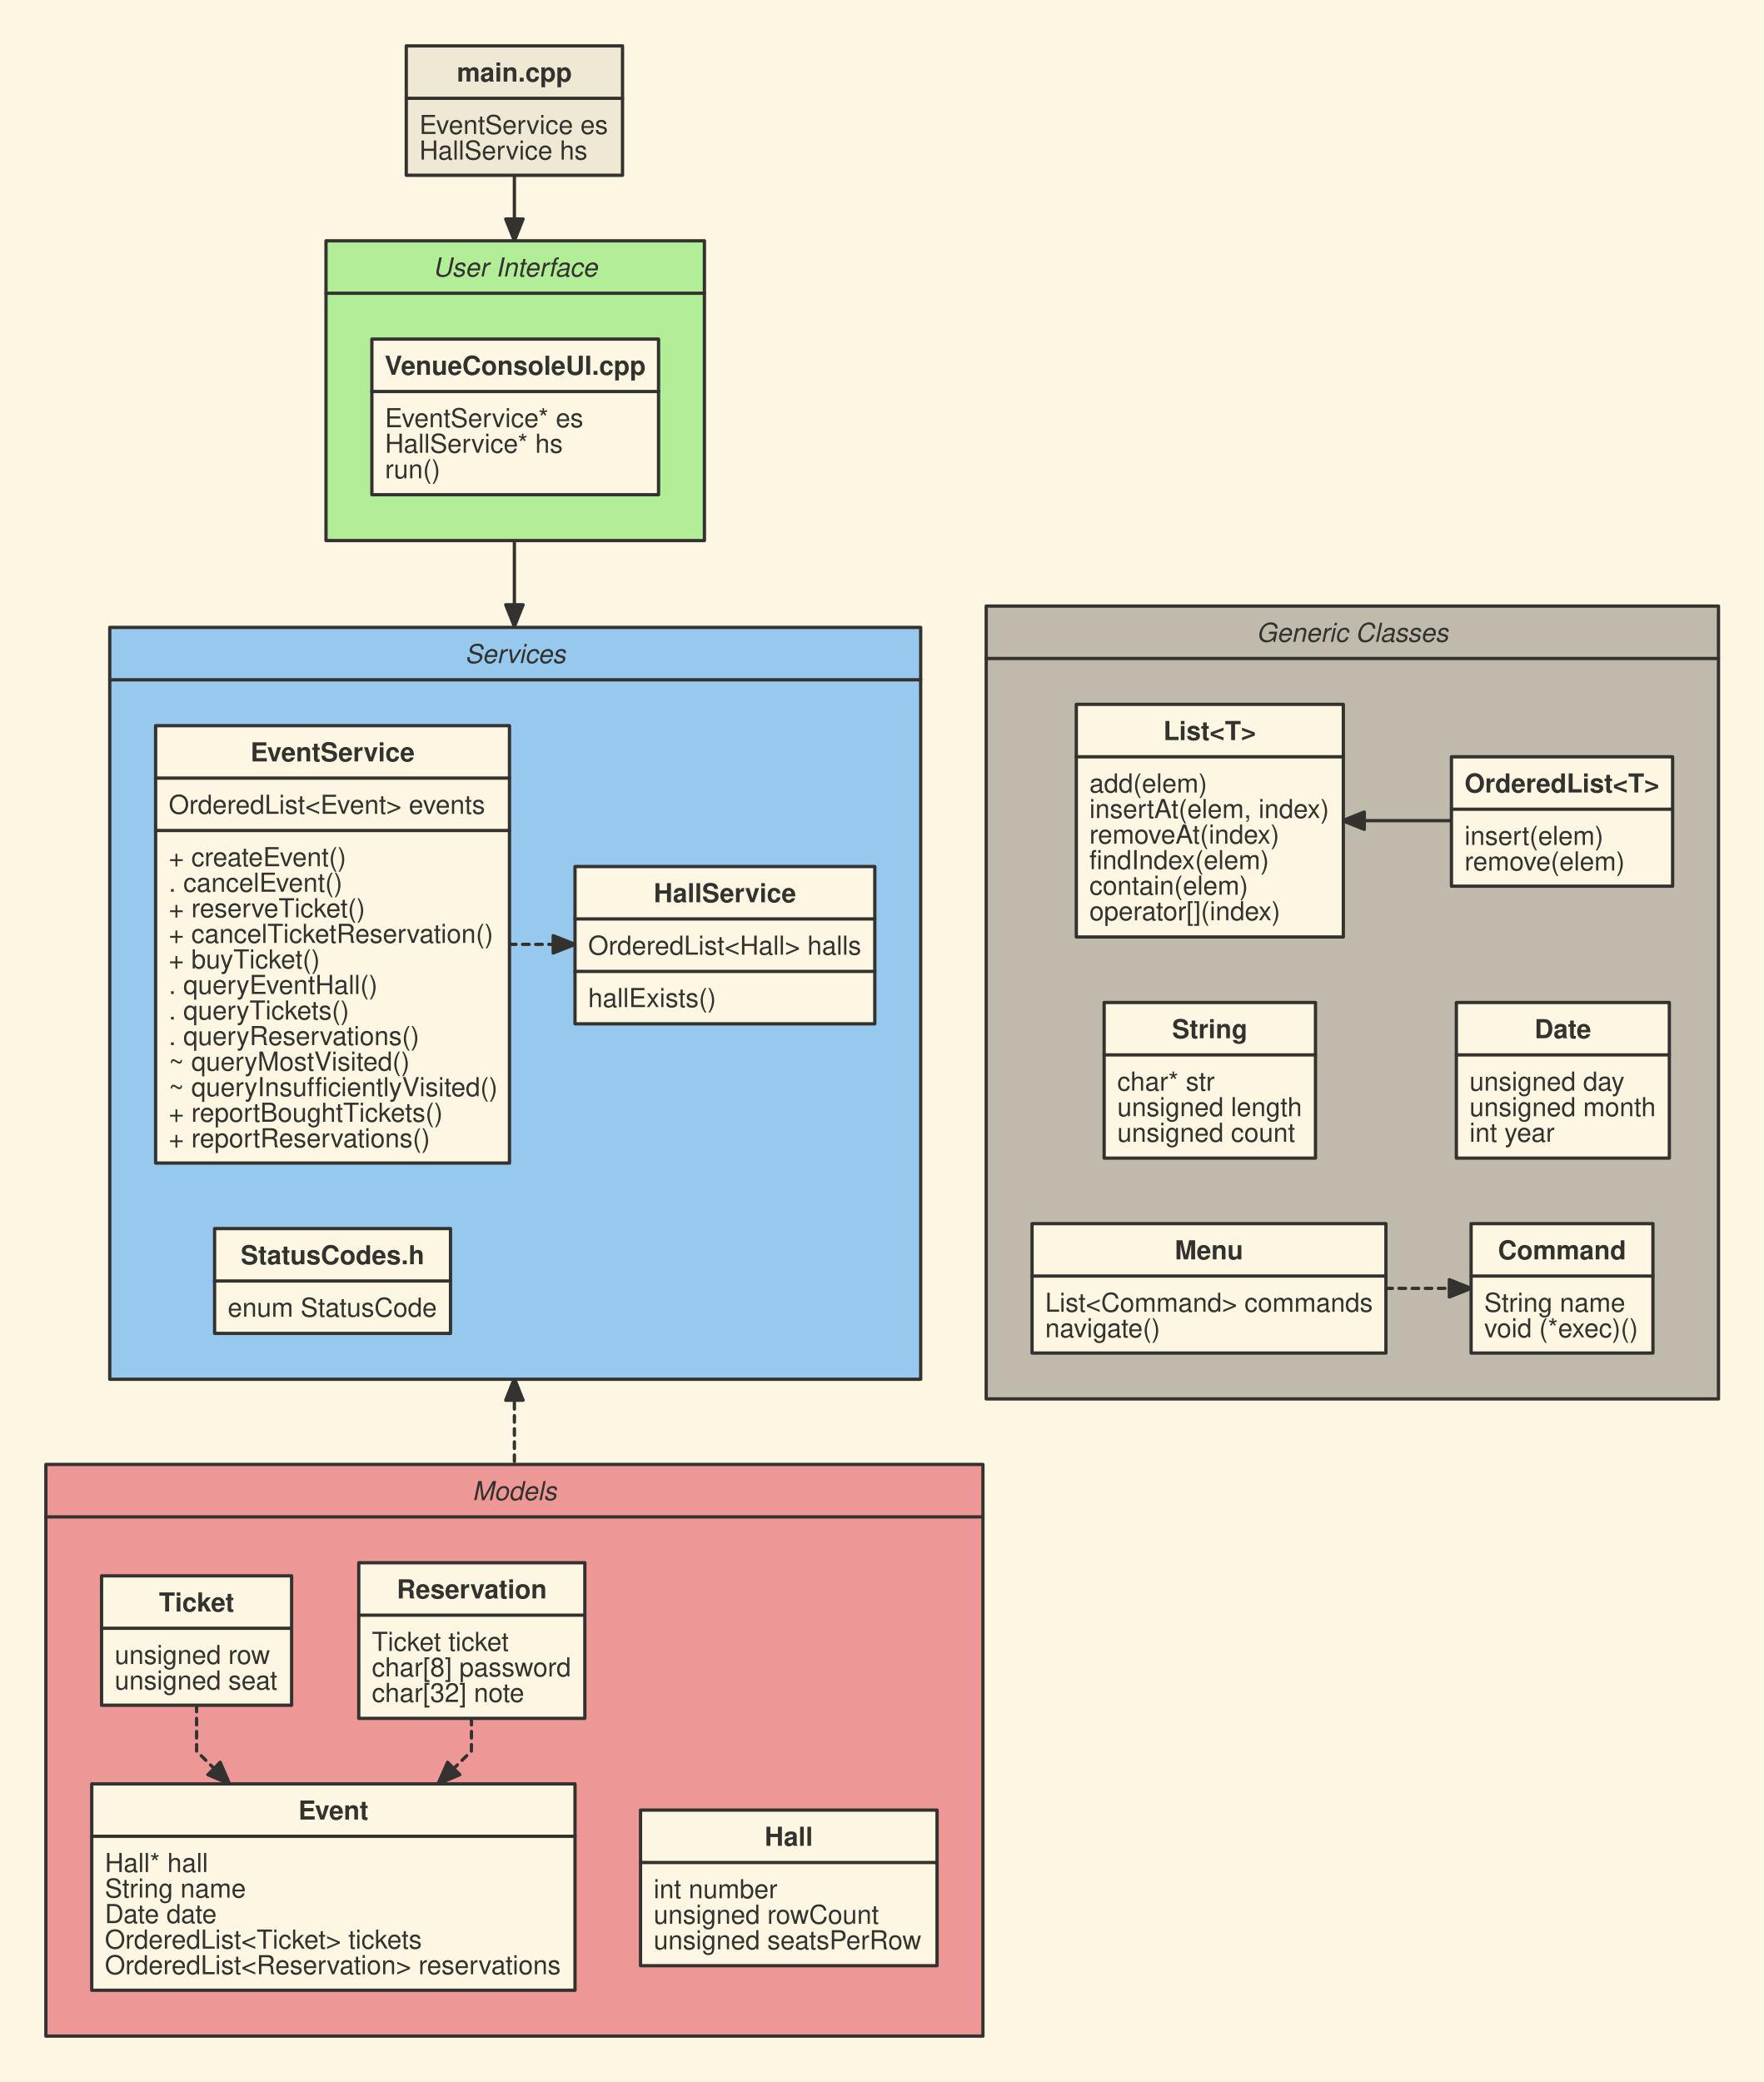
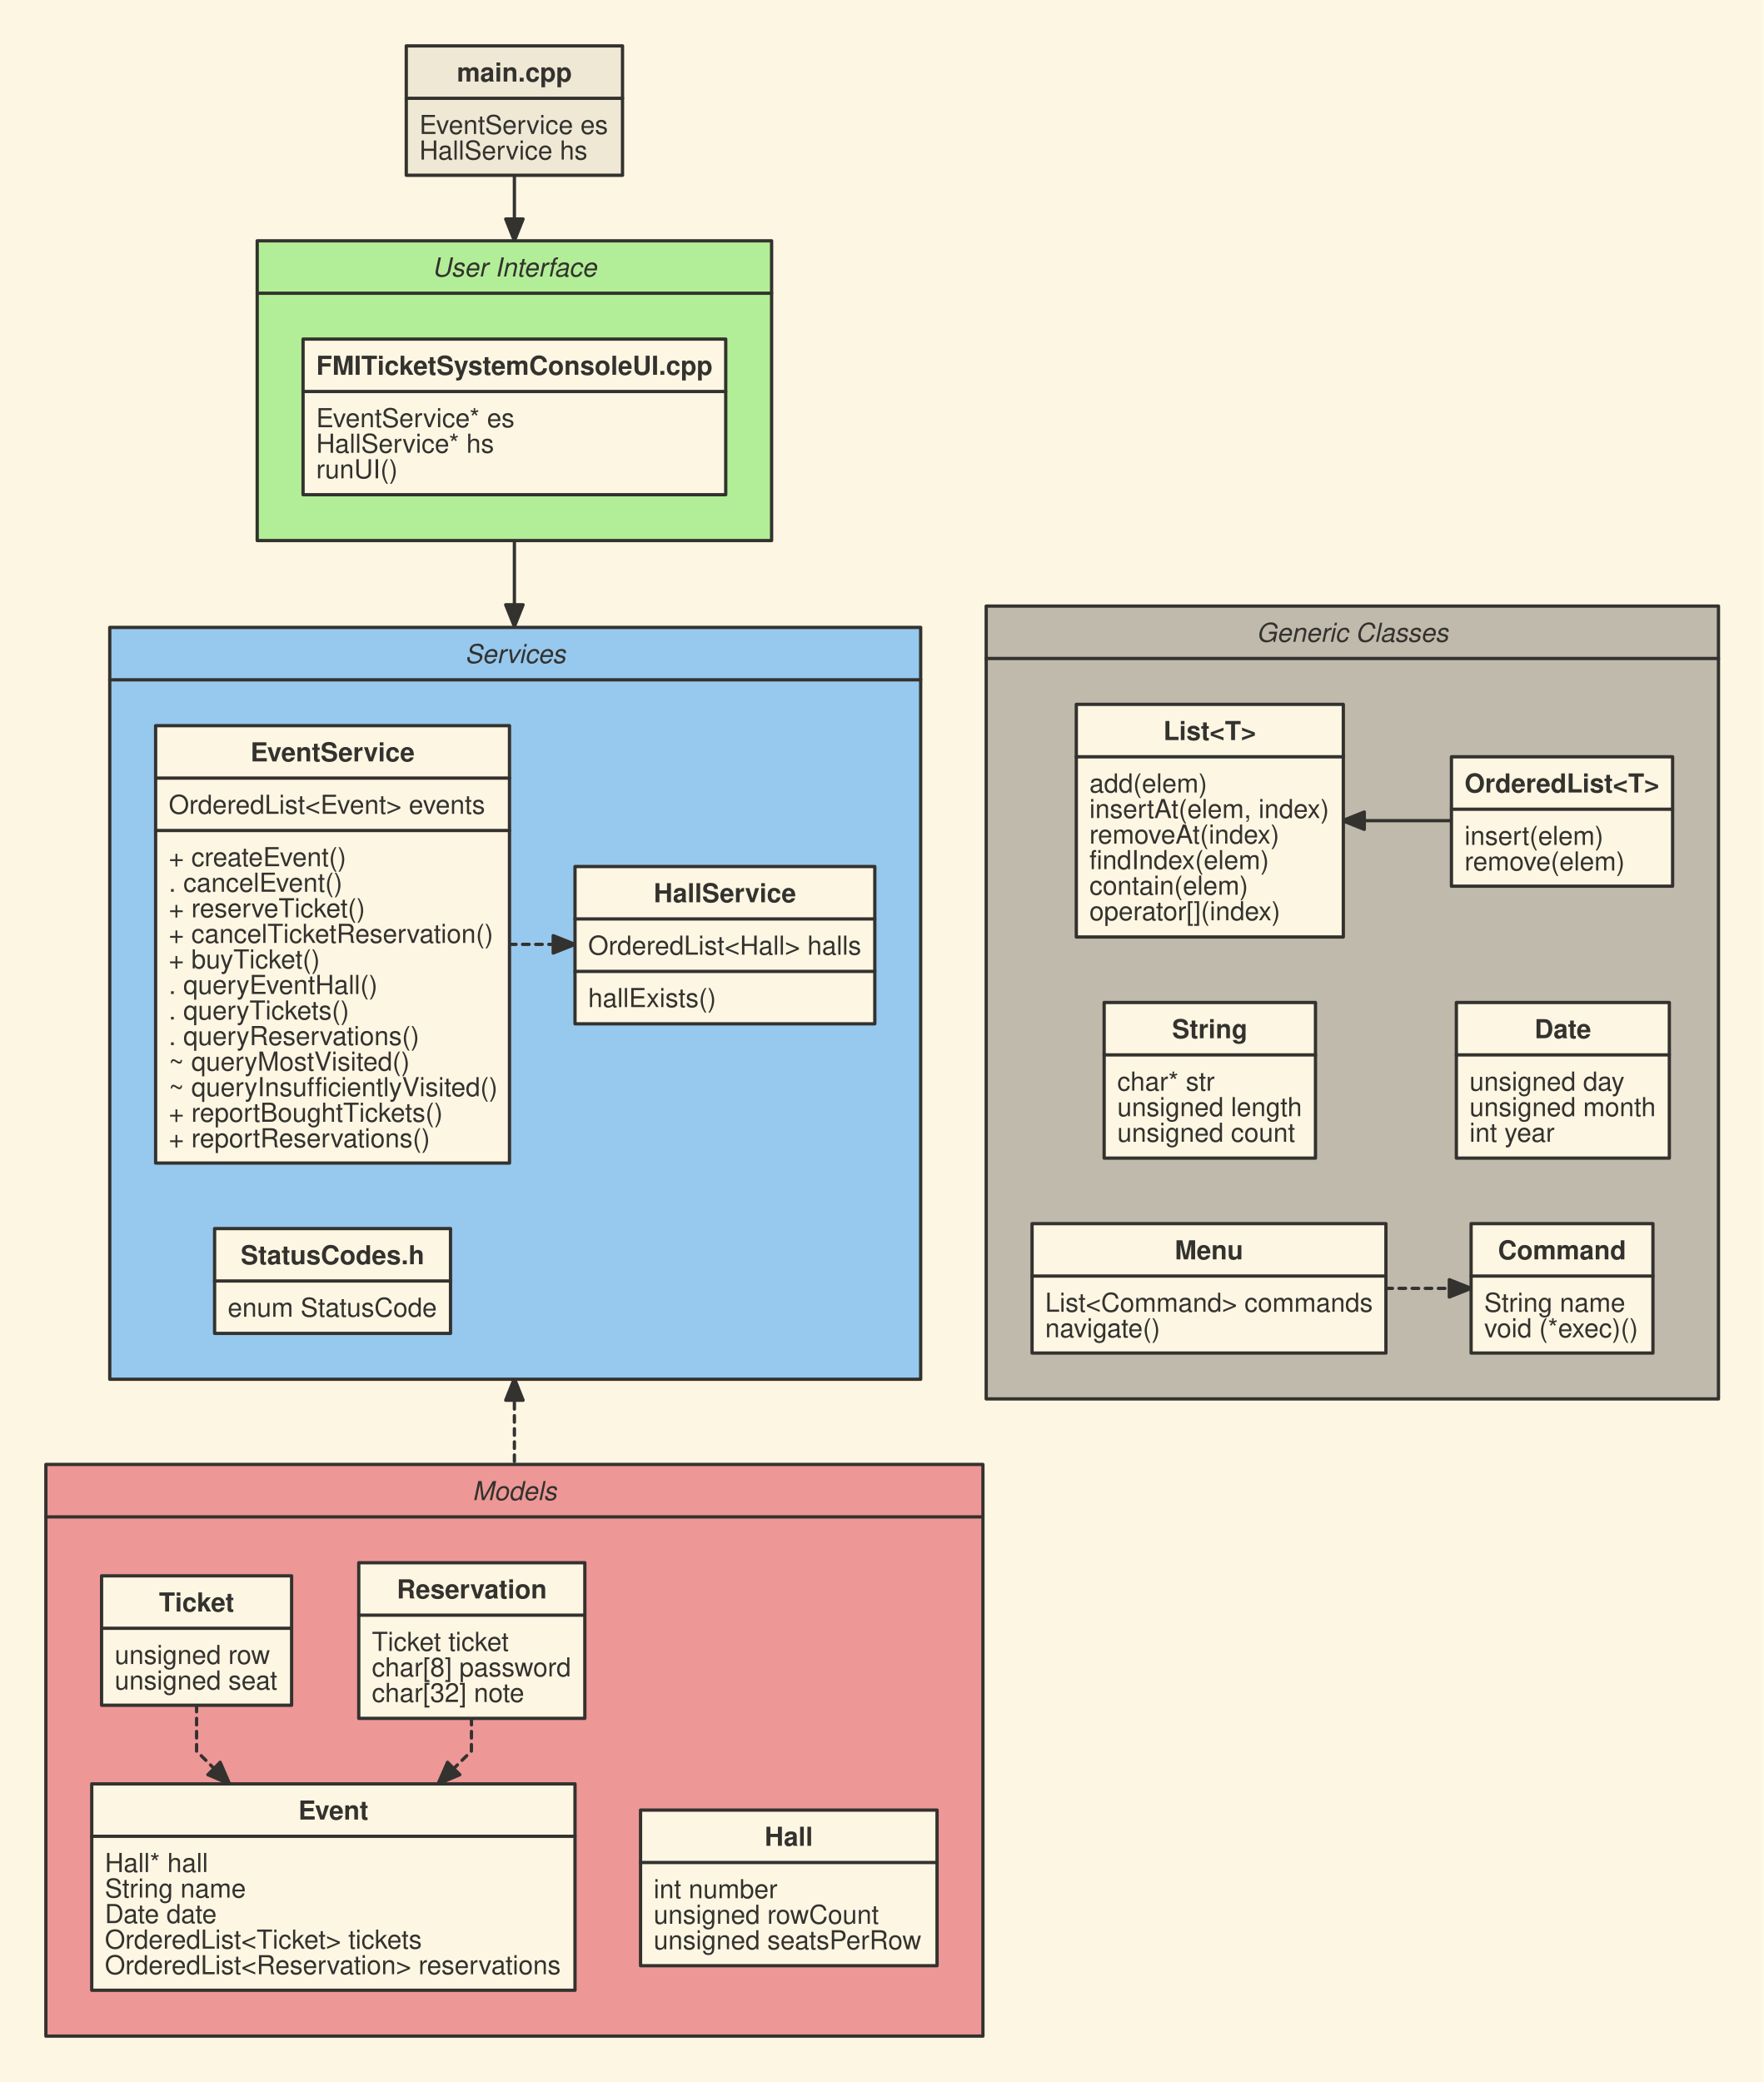
<svg xmlns="http://www.w3.org/2000/svg" version="1.1" baseProfile="full" width="1076.5" height="1271.0" viewbox="0 0 1076.5 1271">
  <g stroke-width="1.0" text-align="left" font="12pt Helvetica, Arial, sans-serif" font-size="12pt" font-family="Helvetica" font-weight="bold" font-style="normal">
    <g font-family="Helvetica" font-size="12pt" font-weight="bold" font-style="normal" stroke-width="2.0" stroke-linejoin="round" stroke-linecap="round" stroke="#33322E">
      <g stroke="transparent" fill="#fdf6e3">
        <rect x="0.0" y="0.0" height="1271.0" width="1076.5" stroke="none" />
      </g>
      <g transform="translate(8, 8)" fill="#33322E">
        <g transform="translate(20, 20)" fill="#33322E" font-family="Helvetica" font-size="12pt" font-weight="normal" font-style="normal">
          <path d="M286.0 79.0 L286 99 L286 112.333 L286.0 112.3 " fill="none" />
          <path d="M280.7 105.7 L286.0 105.7 L291.3 105.7 L286.0 119.0 Z" />
          <path d="M286.0 302.0 L286 322 L286 347.833 L286.0 347.8 " fill="none" />
          <path d="M280.7 341.2 L286.0 341.2 L291.3 341.2 L286.0 354.5 Z" />
          <g stroke-dasharray="4 4">
            <path d="M286.0 820.2 L286 846 L286 866 L286.0 866.0 " fill="none" />
          </g>
          <path d="M291.3 826.8 L286.0 826.8 L280.7 826.8 L286.0 813.5 Z" />
          <g data-name="main.cpp">
            <g fill="#eee8d5" stroke="#33322E" data-name="main.cpp">
              <rect x="220.0" y="0.0" height="79.0" width="132.0" data-name="main.cpp" />
              <path d="M220.0 32.0 L352.0 32.0" fill="none" data-name="main.cpp" />
            </g>
            <g transform="translate(220, 0)" font-family="Helvetica" font-size="12pt" font-weight="bold" font-style="normal" data-name="main.cpp">
              <g transform="translate(8, 8)" fill="#33322E" text-align="center" data-name="main.cpp">
                <text x="58.0" y="13.8" stroke="none" text-anchor="middle" data-name="main.cpp">main.cpp</text>
              </g>
            </g>
            <g transform="translate(220, 32)" font-family="Helvetica" font-size="12pt" font-weight="normal" font-style="normal" data-name="main.cpp">
              <g transform="translate(8, 8)" fill="#33322E" text-align="left" data-name="main.cpp">
                <text x="0.0" y="13.8" stroke="none" data-name="main.cpp">EventService es</text>
                <text x="0.0" y="29.4" stroke="none" data-name="main.cpp">HallService hs</text>
              </g>
            </g>
          </g>
          <g data-name="User Interface">
            <g fill="#b2ee97" stroke="#33322E" data-name="User Interface">
-               <rect x="171.0" y="119.0" height="183.0" width="231.0" data-name="User Interface" />
-               <path d="M171.0 151.0 L402.0 151.0" fill="none" data-name="User Interface" />
-             </g>
-             <g transform="translate(171, 119)" font-family="Helvetica" font-size="12pt" font-weight="normal" font-style="italic" data-name="User Interface">
+               <rect x="129.0" y="119.0" height="183.0" width="314.0" data-name="User Interface" />
+               <path d="M129.0 151.0 L443.0 151.0" fill="none" data-name="User Interface" />
+             </g>
+             <g transform="translate(129, 119)" font-family="Helvetica" font-size="12pt" font-weight="normal" font-style="italic" data-name="User Interface">
              <g transform="translate(8, 8)" fill="#33322E" text-align="center" data-name="User Interface">
-                 <text x="107.5" y="13.8" stroke="none" text-anchor="middle" data-name="User Interface">User Interface</text>
-               </g>
-             </g>
-             <g transform="translate(171, 151)" font-family="Helvetica" font-size="12pt" font-weight="normal" font-style="normal" data-name="User Interface">
+                 <text x="149.0" y="13.8" stroke="none" text-anchor="middle" data-name="User Interface">User Interface</text>
+               </g>
+             </g>
+             <g transform="translate(129, 151)" font-family="Helvetica" font-size="12pt" font-weight="normal" font-style="normal" data-name="User Interface">
              <g transform="translate(8, 8)" fill="#33322E" data-name="User Interface">
                <g transform="translate(20, 20)" data-name="User Interface">
-                   <g data-name="VenueConsoleUI.cpp">
-                     <g fill="#fdf6e3" stroke="#33322E" data-name="VenueConsoleUI.cpp">
-                       <rect x="0.0" y="0.0" height="95.0" width="175.0" data-name="VenueConsoleUI.cpp" />
-                       <path d="M0.0 32.0 L175.0 32.0" fill="none" data-name="VenueConsoleUI.cpp" />
-                     </g>
-                     <g transform="translate(0, 0)" font-family="Helvetica" font-size="12pt" font-weight="bold" font-style="normal" data-name="VenueConsoleUI.cpp">
-                       <g transform="translate(8, 8)" fill="#33322E" text-align="center" data-name="VenueConsoleUI.cpp">
-                         <text x="79.5" y="13.8" stroke="none" text-anchor="middle" data-name="VenueConsoleUI.cpp">VenueConsoleUI.cpp</text>
-                       </g>
-                     </g>
-                     <g transform="translate(0, 32)" font-family="Helvetica" font-size="12pt" font-weight="normal" font-style="normal" data-name="VenueConsoleUI.cpp">
-                       <g transform="translate(8, 8)" fill="#33322E" text-align="left" data-name="VenueConsoleUI.cpp">
-                         <text x="0.0" y="13.8" stroke="none" data-name="VenueConsoleUI.cpp">EventService* es</text>
-                         <text x="0.0" y="29.4" stroke="none" data-name="VenueConsoleUI.cpp">HallService* hs</text>
-                         <text x="0.0" y="45.0" stroke="none" data-name="VenueConsoleUI.cpp">run()</text>
+                   <g data-name="FMITicketSystemConsoleUI.cpp">
+                     <g fill="#fdf6e3" stroke="#33322E" data-name="FMITicketSystemConsoleUI.cpp">
+                       <rect x="0.0" y="0.0" height="95.0" width="258.0" data-name="FMITicketSystemConsoleUI.cpp" />
+                       <path d="M0.0 32.0 L258.0 32.0" fill="none" data-name="FMITicketSystemConsoleUI.cpp" />
+                     </g>
+                     <g transform="translate(0, 0)" font-family="Helvetica" font-size="12pt" font-weight="bold" font-style="normal" data-name="FMITicketSystemConsoleUI.cpp">
+                       <g transform="translate(8, 8)" fill="#33322E" text-align="center" data-name="FMITicketSystemConsoleUI.cpp">
+                         <text x="121.0" y="13.8" stroke="none" text-anchor="middle" data-name="FMITicketSystemConsoleUI.cpp">FMITicketSystemConsoleUI.cpp</text>
+                       </g>
+                     </g>
+                     <g transform="translate(0, 32)" font-family="Helvetica" font-size="12pt" font-weight="normal" font-style="normal" data-name="FMITicketSystemConsoleUI.cpp">
+                       <g transform="translate(8, 8)" fill="#33322E" text-align="left" data-name="FMITicketSystemConsoleUI.cpp">
+                         <text x="0.0" y="13.8" stroke="none" data-name="FMITicketSystemConsoleUI.cpp">EventService* es</text>
+                         <text x="0.0" y="29.4" stroke="none" data-name="FMITicketSystemConsoleUI.cpp">HallService* hs</text>
+                         <text x="0.0" y="45.0" stroke="none" data-name="FMITicketSystemConsoleUI.cpp">runUI()</text>
                      </g>
                    </g>
                  </g>
                </g>
              </g>
            </g>
          </g>
          <g data-name="Services">
            <g fill="#97c8ee" stroke="#33322E" data-name="Services">
              <rect x="39.0" y="355.0" height="459.0" width="495.0" data-name="Services" />
              <path d="M39.0 387.0 L534.0 387.0" fill="none" data-name="Services" />
            </g>
            <g transform="translate(39, 355)" font-family="Helvetica" font-size="12pt" font-weight="normal" font-style="italic" data-name="Services">
              <g transform="translate(8, 8)" fill="#33322E" text-align="center" data-name="Services">
                <text x="239.5" y="13.8" stroke="none" text-anchor="middle" data-name="Services">Services</text>
              </g>
            </g>
            <g transform="translate(39, 387)" font-family="Helvetica" font-size="12pt" font-weight="normal" font-style="normal" data-name="Services">
              <g transform="translate(8, 8)" fill="#33322E" data-name="Services">
                <g transform="translate(20, 20)" fill="#33322E" font-family="Helvetica" font-size="12pt" font-weight="normal" font-style="normal" data-name="Services">
                  <g stroke-dasharray="4 4" data-name="Services">
                    <path d="M216.0 133.5 L236 133.5 L249.333 133.5 L249.3 133.5 " fill="none" data-name="Services" />
                  </g>
                  <path d="M242.7 138.8 L242.7 133.5 L242.7 128.2 L256.0 133.5 Z" data-name="Services" />
                  <g data-name="EventService">
                    <g fill="#fdf6e3" stroke="#33322E" data-name="EventService">
                      <rect x="0.0" y="0.0" height="267.0" width="216.0" data-name="EventService" />
                      <path d="M0.0 32.0 L216.0 32.0" fill="none" data-name="EventService" />
                      <path d="M0.0 64.0 L216.0 64.0" fill="none" data-name="EventService" />
                    </g>
                    <g transform="translate(0, 0)" font-family="Helvetica" font-size="12pt" font-weight="bold" font-style="normal" data-name="EventService">
                      <g transform="translate(8, 8)" fill="#33322E" text-align="center" data-name="EventService">
                        <text x="100.0" y="13.8" stroke="none" text-anchor="middle" data-name="EventService">EventService</text>
                      </g>
                    </g>
                    <g transform="translate(0, 32)" font-family="Helvetica" font-size="12pt" font-weight="normal" font-style="normal" data-name="EventService">
                      <g transform="translate(8, 8)" fill="#33322E" text-align="left" data-name="EventService">
                        <text x="0.0" y="13.8" stroke="none" data-name="EventService">OrderedList&lt;Event&gt; events</text>
                      </g>
                    </g>
                    <g transform="translate(0, 64)" font-family="Helvetica" font-size="12pt" font-weight="normal" font-style="normal" data-name="EventService">
                      <g transform="translate(8, 8)" fill="#33322E" text-align="left" data-name="EventService">
                        <text x="0.0" y="13.8" stroke="none" data-name="EventService">+ createEvent()</text>
                        <text x="0.0" y="29.4" stroke="none" data-name="EventService">. cancelEvent()</text>
                        <text x="0.0" y="45.0" stroke="none" data-name="EventService">+ reserveTicket()</text>
                        <text x="0.0" y="60.6" stroke="none" data-name="EventService">+ cancelTicketReservation()</text>
                        <text x="0.0" y="76.2" stroke="none" data-name="EventService">+ buyTicket()</text>
                        <text x="0.0" y="91.8" stroke="none" data-name="EventService">. queryEventHall()</text>
                        <text x="0.0" y="107.4" stroke="none" data-name="EventService">. queryTickets()</text>
                        <text x="0.0" y="123.0" stroke="none" data-name="EventService">. queryReservations()</text>
                        <text x="0.0" y="138.6" stroke="none" data-name="EventService">~ queryMostVisited()</text>
                        <text x="0.0" y="154.2" stroke="none" data-name="EventService">~ queryInsufficientlyVisited()</text>
                        <text x="0.0" y="169.8" stroke="none" data-name="EventService">+ reportBoughtTickets()</text>
                        <text x="0.0" y="185.4" stroke="none" data-name="EventService">+ reportReservations()</text>
                      </g>
                    </g>
                  </g>
                  <g data-name="HallService">
                    <g fill="#fdf6e3" stroke="#33322E" data-name="HallService">
                      <rect x="256.0" y="86.0" height="96.0" width="183.0" data-name="HallService" />
                      <path d="M256.0 118.0 L439.0 118.0" fill="none" data-name="HallService" />
                      <path d="M256.0 150.0 L439.0 150.0" fill="none" data-name="HallService" />
                    </g>
                    <g transform="translate(256, 86)" font-family="Helvetica" font-size="12pt" font-weight="bold" font-style="normal" data-name="HallService">
                      <g transform="translate(8, 8)" fill="#33322E" text-align="center" data-name="HallService">
                        <text x="83.5" y="13.8" stroke="none" text-anchor="middle" data-name="HallService">HallService</text>
                      </g>
                    </g>
                    <g transform="translate(256, 118)" font-family="Helvetica" font-size="12pt" font-weight="normal" font-style="normal" data-name="HallService">
                      <g transform="translate(8, 8)" fill="#33322E" text-align="left" data-name="HallService">
                        <text x="0.0" y="13.8" stroke="none" data-name="HallService">OrderedList&lt;Hall&gt; halls</text>
                      </g>
                    </g>
                    <g transform="translate(256, 150)" font-family="Helvetica" font-size="12pt" font-weight="normal" font-style="normal" data-name="HallService">
                      <g transform="translate(8, 8)" fill="#33322E" text-align="left" data-name="HallService">
                        <text x="0.0" y="13.8" stroke="none" data-name="HallService">hallExists()</text>
                      </g>
                    </g>
                  </g>
                  <g data-name="StatusCodes.h">
                    <g fill="#fdf6e3" stroke="#33322E" data-name="StatusCodes.h">
                      <rect x="36.0" y="307.0" height="64.0" width="144.0" data-name="StatusCodes.h" />
                      <path d="M36.0 339.0 L180.0 339.0" fill="none" data-name="StatusCodes.h" />
                    </g>
                    <g transform="translate(36, 307)" font-family="Helvetica" font-size="12pt" font-weight="bold" font-style="normal" data-name="StatusCodes.h">
                      <g transform="translate(8, 8)" fill="#33322E" text-align="center" data-name="StatusCodes.h">
                        <text x="64.0" y="13.8" stroke="none" text-anchor="middle" data-name="StatusCodes.h">StatusCodes.h</text>
                      </g>
                    </g>
                    <g transform="translate(36, 339)" font-family="Helvetica" font-size="12pt" font-weight="normal" font-style="normal" data-name="StatusCodes.h">
                      <g transform="translate(8, 8)" fill="#33322E" text-align="left" data-name="StatusCodes.h">
                        <text x="0.0" y="13.8" stroke="none" data-name="StatusCodes.h">enum StatusCode</text>
                      </g>
                    </g>
                  </g>
                </g>
              </g>
            </g>
          </g>
          <g data-name="Models">
            <g fill="#ee9797" stroke="#33322E" data-name="Models">
              <rect x="0.0" y="866.0" height="349.0" width="572.0" data-name="Models" />
              <path d="M0.0 898.0 L572.0 898.0" fill="none" data-name="Models" />
            </g>
            <g transform="translate(0, 866)" font-family="Helvetica" font-size="12pt" font-weight="normal" font-style="italic" data-name="Models">
              <g transform="translate(8, 8)" fill="#33322E" text-align="center" data-name="Models">
                <text x="278.0" y="13.8" stroke="none" text-anchor="middle" data-name="Models">Models</text>
              </g>
            </g>
            <g transform="translate(0, 898)" font-family="Helvetica" font-size="12pt" font-weight="normal" font-style="normal" data-name="Models">
              <g transform="translate(8, 8)" fill="#33322E" data-name="Models">
                <g transform="translate(20, 20)" fill="#33322E" font-family="Helvetica" font-size="12pt" font-weight="normal" font-style="normal" data-name="Models">
                  <g stroke-dasharray="4 4" data-name="Models">
                    <path d="M64.0 87.0 L64 115 L79.392 130.3 L79.4 130.3 " fill="none" data-name="Models" />
                  </g>
                  <path d="M70.9 129.4 L74.7 125.6 L78.4 121.8 L84.1 135.0 Z" data-name="Models" />
                  <g stroke-dasharray="4 4" data-name="Models">
                    <path d="M231.8 95.0 L231.75 115 L216.198 130.321 L216.2 130.3 " fill="none" data-name="Models" />
                  </g>
                  <path d="M217.2 121.8 L220.9 125.6 L224.7 129.4 L211.4 135.0 Z" data-name="Models" />
                  <g data-name="Ticket">
                    <g fill="#fdf6e3" stroke="#33322E" data-name="Ticket">
                      <rect x="6.0" y="8.0" height="79.0" width="116.0" data-name="Ticket" />
                      <path d="M6.0 40.0 L122.0 40.0" fill="none" data-name="Ticket" />
                    </g>
                    <g transform="translate(6, 8)" font-family="Helvetica" font-size="12pt" font-weight="bold" font-style="normal" data-name="Ticket">
                      <g transform="translate(8, 8)" fill="#33322E" text-align="center" data-name="Ticket">
                        <text x="50.0" y="13.8" stroke="none" text-anchor="middle" data-name="Ticket">Ticket</text>
                      </g>
                    </g>
                    <g transform="translate(6, 40)" font-family="Helvetica" font-size="12pt" font-weight="normal" font-style="normal" data-name="Ticket">
                      <g transform="translate(8, 8)" fill="#33322E" text-align="left" data-name="Ticket">
                        <text x="0.0" y="13.8" stroke="none" data-name="Ticket">unsigned row</text>
                        <text x="0.0" y="29.4" stroke="none" data-name="Ticket">unsigned seat</text>
                      </g>
                    </g>
                  </g>
                  <g data-name="Reservation">
                    <g fill="#fdf6e3" stroke="#33322E" data-name="Reservation">
                      <rect x="163.0" y="0.0" height="95.0" width="138.0" data-name="Reservation" />
                      <path d="M163.0 32.0 L301.0 32.0" fill="none" data-name="Reservation" />
                    </g>
                    <g transform="translate(163, 0)" font-family="Helvetica" font-size="12pt" font-weight="bold" font-style="normal" data-name="Reservation">
                      <g transform="translate(8, 8)" fill="#33322E" text-align="center" data-name="Reservation">
                        <text x="61.0" y="13.8" stroke="none" text-anchor="middle" data-name="Reservation">Reservation</text>
                      </g>
                    </g>
                    <g transform="translate(163, 32)" font-family="Helvetica" font-size="12pt" font-weight="normal" font-style="normal" data-name="Reservation">
                      <g transform="translate(8, 8)" fill="#33322E" text-align="left" data-name="Reservation">
                        <text x="0.0" y="13.8" stroke="none" data-name="Reservation">Ticket ticket</text>
                        <text x="0.0" y="29.4" stroke="none" data-name="Reservation">char[8] password</text>
                        <text x="0.0" y="45.0" stroke="none" data-name="Reservation">char[32] note</text>
                      </g>
                    </g>
                  </g>
                  <g data-name="Event">
                    <g fill="#fdf6e3" stroke="#33322E" data-name="Event">
                      <rect x="0.0" y="135.0" height="126.0" width="295.0" data-name="Event" />
                      <path d="M0.0 167.0 L295.0 167.0" fill="none" data-name="Event" />
                    </g>
                    <g transform="translate(0, 135)" font-family="Helvetica" font-size="12pt" font-weight="bold" font-style="normal" data-name="Event">
                      <g transform="translate(8, 8)" fill="#33322E" text-align="center" data-name="Event">
                        <text x="139.5" y="13.8" stroke="none" text-anchor="middle" data-name="Event">Event</text>
                      </g>
                    </g>
                    <g transform="translate(0, 167)" font-family="Helvetica" font-size="12pt" font-weight="normal" font-style="normal" data-name="Event">
                      <g transform="translate(8, 8)" fill="#33322E" text-align="left" data-name="Event">
                        <text x="0.0" y="13.8" stroke="none" data-name="Event">Hall* hall</text>
                        <text x="0.0" y="29.4" stroke="none" data-name="Event">String name</text>
                        <text x="0.0" y="45.0" stroke="none" data-name="Event">Date date</text>
                        <text x="0.0" y="60.6" stroke="none" data-name="Event">OrderedList&lt;Ticket&gt; tickets</text>
                        <text x="0.0" y="76.2" stroke="none" data-name="Event">OrderedList&lt;Reservation&gt; reservations</text>
                      </g>
                    </g>
                  </g>
                  <g data-name="Hall">
                    <g fill="#fdf6e3" stroke="#33322E" data-name="Hall">
                      <rect x="335.0" y="151.0" height="95.0" width="181.0" data-name="Hall" />
                      <path d="M335.0 183.0 L516.0 183.0" fill="none" data-name="Hall" />
                    </g>
                    <g transform="translate(335, 151)" font-family="Helvetica" font-size="12pt" font-weight="bold" font-style="normal" data-name="Hall">
                      <g transform="translate(8, 8)" fill="#33322E" text-align="center" data-name="Hall">
                        <text x="82.5" y="13.8" stroke="none" text-anchor="middle" data-name="Hall">Hall</text>
                      </g>
                    </g>
                    <g transform="translate(335, 183)" font-family="Helvetica" font-size="12pt" font-weight="normal" font-style="normal" data-name="Hall">
                      <g transform="translate(8, 8)" fill="#33322E" text-align="left" data-name="Hall">
                        <text x="0.0" y="13.8" stroke="none" data-name="Hall">int number</text>
                        <text x="0.0" y="29.4" stroke="none" data-name="Hall">unsigned rowCount</text>
                        <text x="0.0" y="45.0" stroke="none" data-name="Hall">unsigned seatsPerRow</text>
                      </g>
                    </g>
                  </g>
                  <g data-name="H">
										
									</g>
                </g>
              </g>
            </g>
          </g>
          <g data-name="Generic Classes">
            <g fill="#c0baac" stroke="#33322E" data-name="Generic Classes">
              <rect x="574.0" y="342.0" height="484.0" width="447.0" data-name="Generic Classes" />
              <path d="M574.0 374.0 L1021.0 374.0" fill="none" data-name="Generic Classes" />
            </g>
            <g transform="translate(574, 342)" font-family="Helvetica" font-size="12pt" font-weight="normal" font-style="italic" data-name="Generic Classes">
              <g transform="translate(8, 8)" fill="#33322E" text-align="center" data-name="Generic Classes">
                <text x="215.5" y="13.8" stroke="none" text-anchor="middle" data-name="Generic Classes">Generic Classes</text>
              </g>
            </g>
            <g transform="translate(574, 374)" font-family="Helvetica" font-size="12pt" font-weight="normal" font-style="normal" data-name="Generic Classes">
              <g transform="translate(8, 8)" fill="#33322E" data-name="Generic Classes">
                <g transform="translate(20, 20)" fill="#33322E" font-family="Helvetica" font-size="12pt" font-weight="normal" font-style="normal" data-name="Generic Classes">
                  <path d="M202.8 71.0 L236 71 L256 71 L256.0 71.0 " fill="none" data-name="Generic Classes" />
                  <path d="M202.8 65.7 L202.8 71.0 L202.8 76.3 L189.5 71.0 Z" data-name="Generic Classes" />
                  <g stroke-dasharray="4 4" data-name="Generic Classes">
                    <path d="M216.0 356.5 L236 356.5 L261.333 356.5 L261.3 356.5 " fill="none" data-name="Generic Classes" />
                  </g>
                  <path d="M254.7 361.8 L254.7 356.5 L254.7 351.2 L268.0 356.5 Z" data-name="Generic Classes" />
                  <g data-name="List&lt;T&gt;">
                    <g fill="#fdf6e3" stroke="#33322E" data-name="List&lt;T&gt;">
                      <rect x="27.0" y="0.0" height="142.0" width="163.0" data-name="List&lt;T&gt;" />
                      <path d="M27.0 32.0 L190.0 32.0" fill="none" data-name="List&lt;T&gt;" />
                    </g>
                    <g transform="translate(27, 0)" font-family="Helvetica" font-size="12pt" font-weight="bold" font-style="normal" data-name="List&lt;T&gt;">
                      <g transform="translate(8, 8)" fill="#33322E" text-align="center" data-name="List&lt;T&gt;">
                        <text x="73.5" y="13.8" stroke="none" text-anchor="middle" data-name="List&lt;T&gt;">List&lt;T&gt;</text>
                      </g>
                    </g>
                    <g transform="translate(27, 32)" font-family="Helvetica" font-size="12pt" font-weight="normal" font-style="normal" data-name="List&lt;T&gt;">
                      <g transform="translate(8, 8)" fill="#33322E" text-align="left" data-name="List&lt;T&gt;">
                        <text x="0.0" y="13.8" stroke="none" data-name="List&lt;T&gt;">add(elem)</text>
                        <text x="0.0" y="29.4" stroke="none" data-name="List&lt;T&gt;">insertAt(elem, index)</text>
                        <text x="0.0" y="45.0" stroke="none" data-name="List&lt;T&gt;">removeAt(index)</text>
                        <text x="0.0" y="60.6" stroke="none" data-name="List&lt;T&gt;">findIndex(elem)</text>
                        <text x="0.0" y="76.2" stroke="none" data-name="List&lt;T&gt;">contain(elem)</text>
                        <text x="0.0" y="91.8" stroke="none" data-name="List&lt;T&gt;">operator[](index)</text>
                      </g>
                    </g>
                  </g>
                  <g data-name="OrderedList&lt;T&gt;">
                    <g fill="#fdf6e3" stroke="#33322E" data-name="OrderedList&lt;T&gt;">
                      <rect x="256.0" y="32.0" height="79.0" width="135.0" data-name="OrderedList&lt;T&gt;" />
                      <path d="M256.0 64.0 L391.0 64.0" fill="none" data-name="OrderedList&lt;T&gt;" />
                    </g>
                    <g transform="translate(256, 32)" font-family="Helvetica" font-size="12pt" font-weight="bold" font-style="normal" data-name="OrderedList&lt;T&gt;">
                      <g transform="translate(8, 8)" fill="#33322E" text-align="center" data-name="OrderedList&lt;T&gt;">
                        <text x="59.5" y="13.8" stroke="none" text-anchor="middle" data-name="OrderedList&lt;T&gt;">OrderedList&lt;T&gt;</text>
                      </g>
                    </g>
                    <g transform="translate(256, 64)" font-family="Helvetica" font-size="12pt" font-weight="normal" font-style="normal" data-name="OrderedList&lt;T&gt;">
                      <g transform="translate(8, 8)" fill="#33322E" text-align="left" data-name="OrderedList&lt;T&gt;">
                        <text x="0.0" y="13.8" stroke="none" data-name="OrderedList&lt;T&gt;">insert(elem)</text>
                        <text x="0.0" y="29.4" stroke="none" data-name="OrderedList&lt;T&gt;">remove(elem)</text>
                      </g>
                    </g>
                  </g>
                  <g data-name="Date">
                    <g fill="#fdf6e3" stroke="#33322E" data-name="Date">
                      <rect x="259.0" y="182.0" height="95.0" width="130.0" data-name="Date" />
                      <path d="M259.0 214.0 L389.0 214.0" fill="none" data-name="Date" />
                    </g>
                    <g transform="translate(259, 182)" font-family="Helvetica" font-size="12pt" font-weight="bold" font-style="normal" data-name="Date">
                      <g transform="translate(8, 8)" fill="#33322E" text-align="center" data-name="Date">
                        <text x="57.0" y="13.8" stroke="none" text-anchor="middle" data-name="Date">Date</text>
                      </g>
                    </g>
                    <g transform="translate(259, 214)" font-family="Helvetica" font-size="12pt" font-weight="normal" font-style="normal" data-name="Date">
                      <g transform="translate(8, 8)" fill="#33322E" text-align="left" data-name="Date">
                        <text x="0.0" y="13.8" stroke="none" data-name="Date">unsigned day</text>
                        <text x="0.0" y="29.4" stroke="none" data-name="Date">unsigned month</text>
                        <text x="0.0" y="45.0" stroke="none" data-name="Date">int year</text>
                      </g>
                    </g>
                  </g>
                  <g data-name="String">
                    <g fill="#fdf6e3" stroke="#33322E" data-name="String">
                      <rect x="44.0" y="182.0" height="95.0" width="129.0" data-name="String" />
                      <path d="M44.0 214.0 L173.0 214.0" fill="none" data-name="String" />
                    </g>
                    <g transform="translate(44, 182)" font-family="Helvetica" font-size="12pt" font-weight="bold" font-style="normal" data-name="String">
                      <g transform="translate(8, 8)" fill="#33322E" text-align="center" data-name="String">
                        <text x="56.5" y="13.8" stroke="none" text-anchor="middle" data-name="String">String</text>
                      </g>
                    </g>
                    <g transform="translate(44, 214)" font-family="Helvetica" font-size="12pt" font-weight="normal" font-style="normal" data-name="String">
                      <g transform="translate(8, 8)" fill="#33322E" text-align="left" data-name="String">
                        <text x="0.0" y="13.8" stroke="none" data-name="String">char* str</text>
                        <text x="0.0" y="29.4" stroke="none" data-name="String">unsigned length</text>
                        <text x="0.0" y="45.0" stroke="none" data-name="String">unsigned count</text>
                      </g>
                    </g>
                  </g>
                  <g data-name="Command">
                    <g fill="#fdf6e3" stroke="#33322E" data-name="Command">
                      <rect x="268.0" y="317.0" height="79.0" width="111.0" data-name="Command" />
                      <path d="M268.0 349.0 L379.0 349.0" fill="none" data-name="Command" />
                    </g>
                    <g transform="translate(268, 317)" font-family="Helvetica" font-size="12pt" font-weight="bold" font-style="normal" data-name="Command">
                      <g transform="translate(8, 8)" fill="#33322E" text-align="center" data-name="Command">
                        <text x="47.5" y="13.8" stroke="none" text-anchor="middle" data-name="Command">Command</text>
                      </g>
                    </g>
                    <g transform="translate(268, 349)" font-family="Helvetica" font-size="12pt" font-weight="normal" font-style="normal" data-name="Command">
                      <g transform="translate(8, 8)" fill="#33322E" text-align="left" data-name="Command">
                        <text x="0.0" y="13.8" stroke="none" data-name="Command">String name</text>
                        <text x="0.0" y="29.4" stroke="none" data-name="Command">void (*exec)()</text>
                      </g>
                    </g>
                  </g>
                  <g data-name="Menu">
                    <g fill="#fdf6e3" stroke="#33322E" data-name="Menu">
                      <rect x="0.0" y="317.0" height="79.0" width="216.0" data-name="Menu" />
                      <path d="M0.0 349.0 L216.0 349.0" fill="none" data-name="Menu" />
                    </g>
                    <g transform="translate(0, 317)" font-family="Helvetica" font-size="12pt" font-weight="bold" font-style="normal" data-name="Menu">
                      <g transform="translate(8, 8)" fill="#33322E" text-align="center" data-name="Menu">
                        <text x="100.0" y="13.8" stroke="none" text-anchor="middle" data-name="Menu">Menu</text>
                      </g>
                    </g>
                    <g transform="translate(0, 349)" font-family="Helvetica" font-size="12pt" font-weight="normal" font-style="normal" data-name="Menu">
                      <g transform="translate(8, 8)" fill="#33322E" text-align="left" data-name="Menu">
                        <text x="0.0" y="13.8" stroke="none" data-name="Menu">List&lt;Command&gt; commands</text>
                        <text x="0.0" y="29.4" stroke="none" data-name="Menu">navigate()</text>
                      </g>
                    </g>
                  </g>
                </g>
              </g>
            </g>
          </g>
          <g data-name="H1">
						
					</g>
          <g data-name="H2">
						
					</g>
        </g>
      </g>
    </g>
  </g>
</svg>
